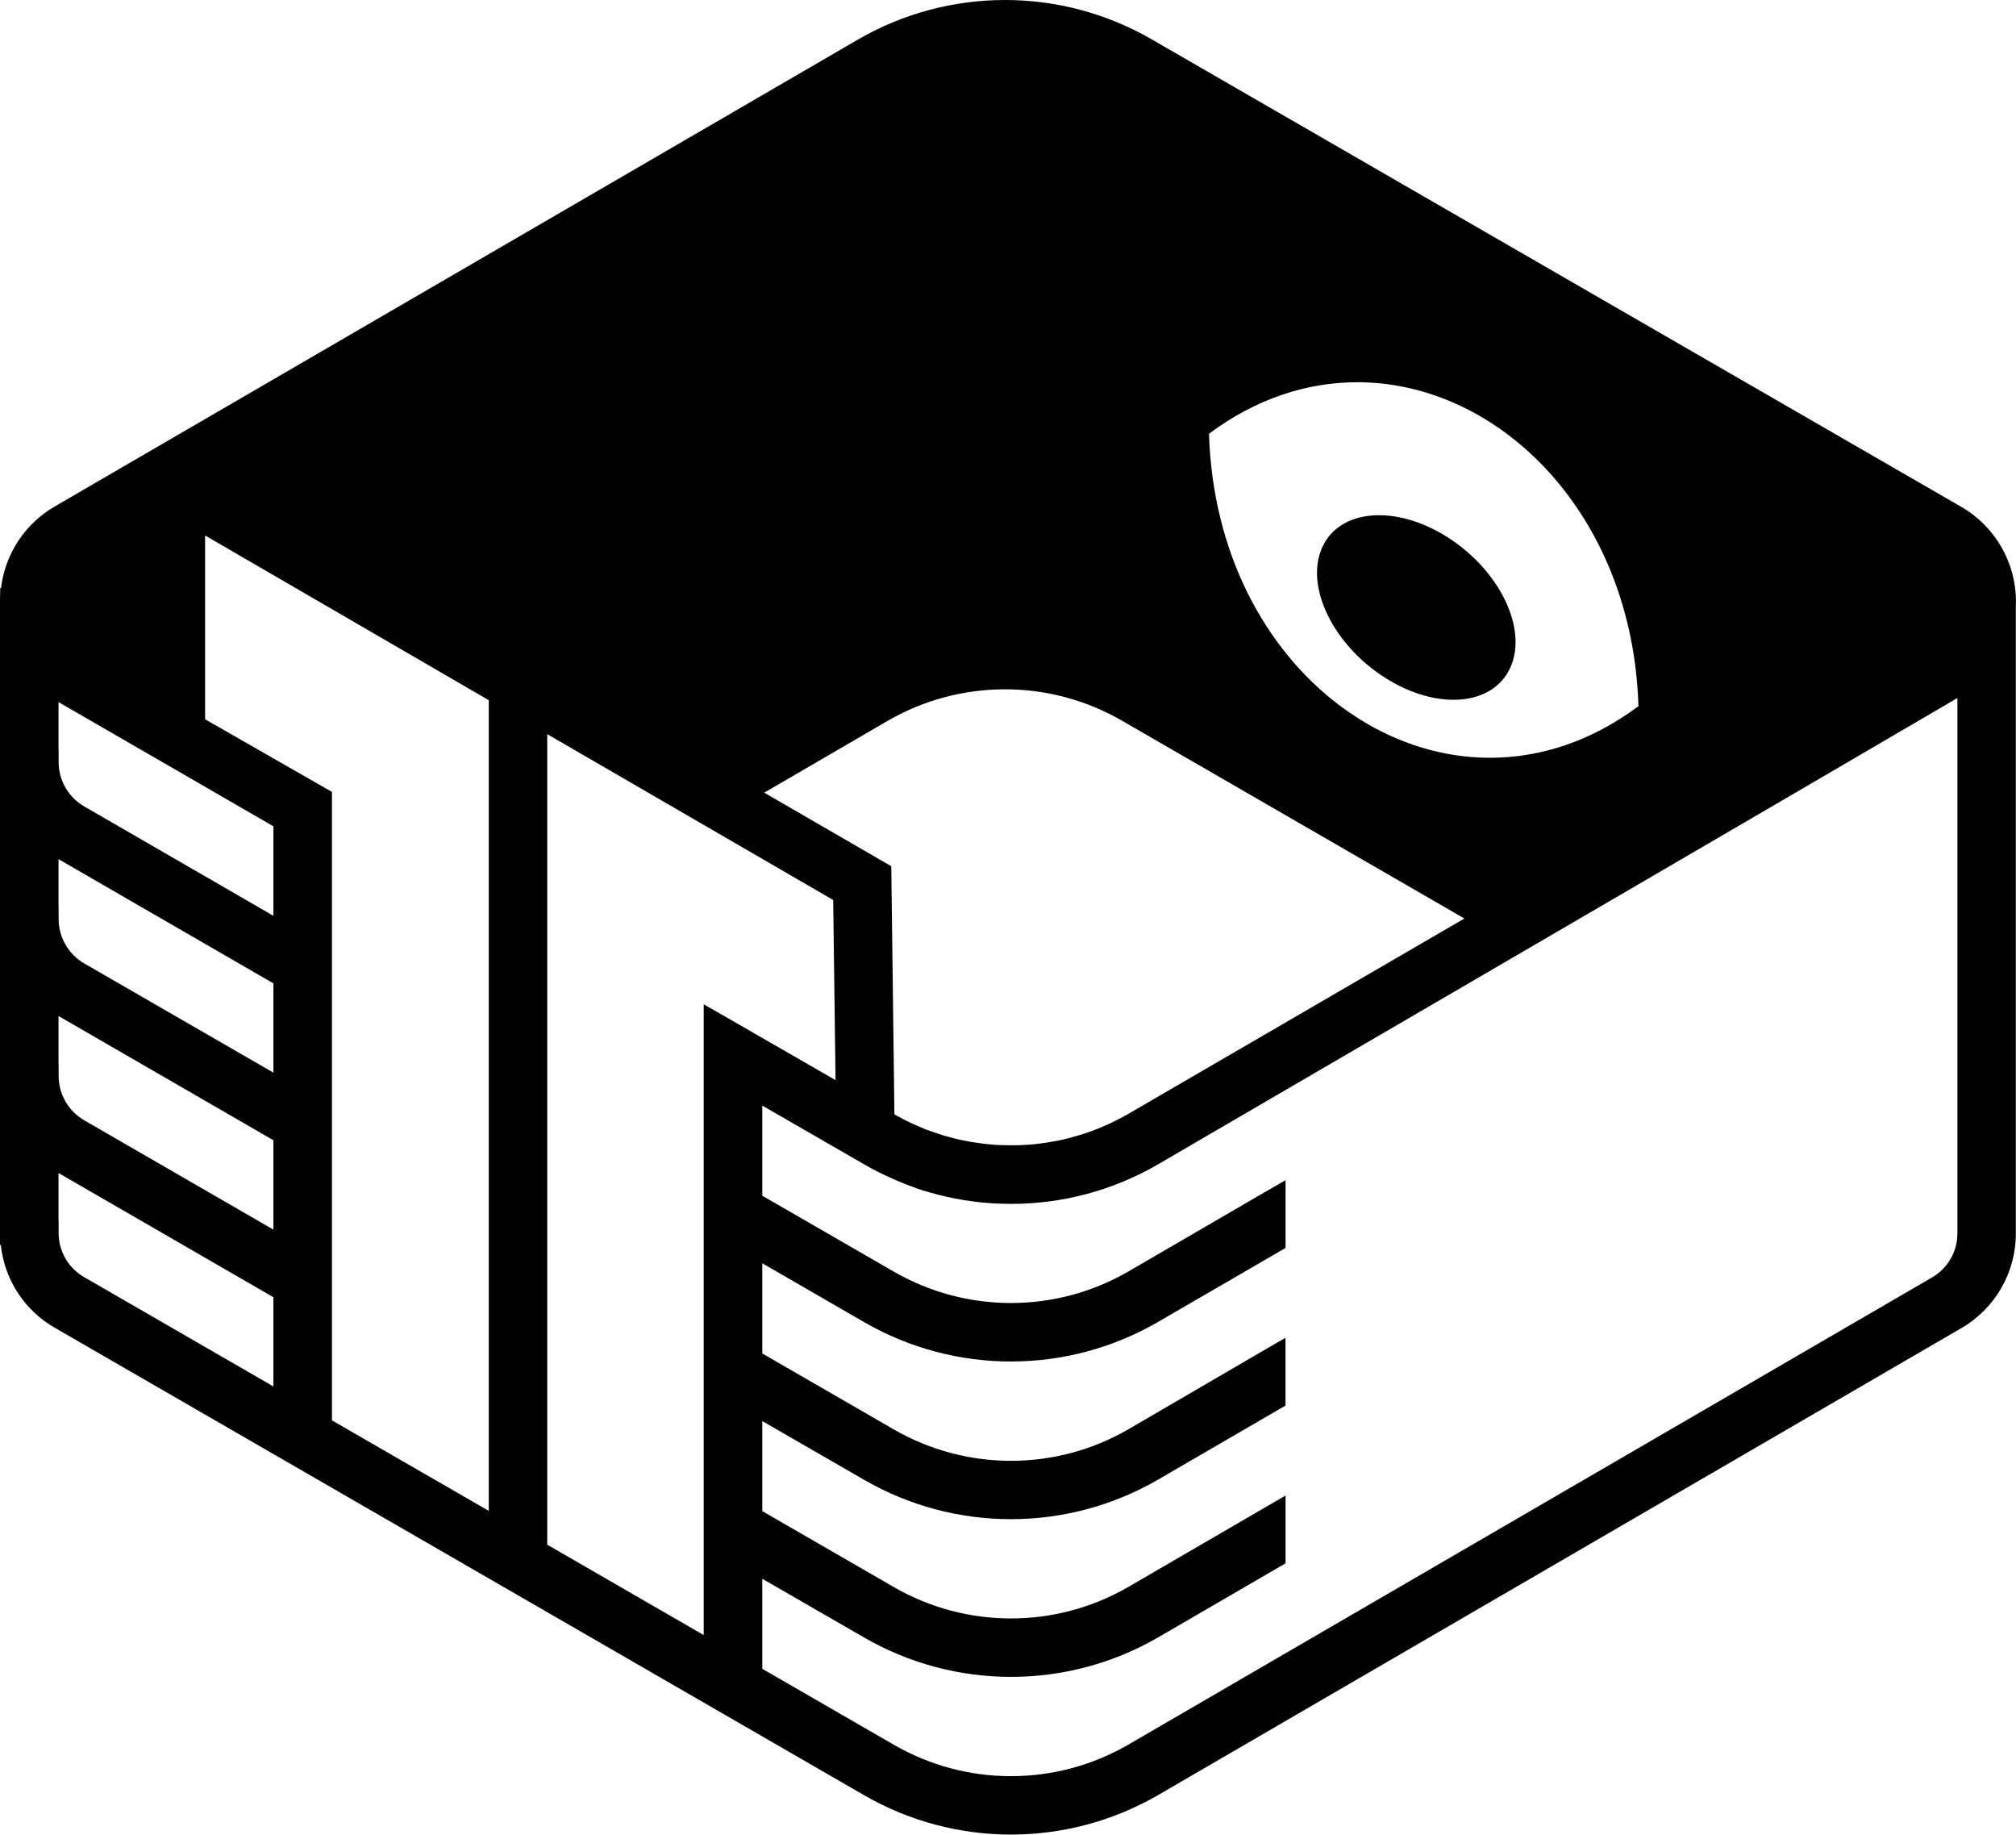
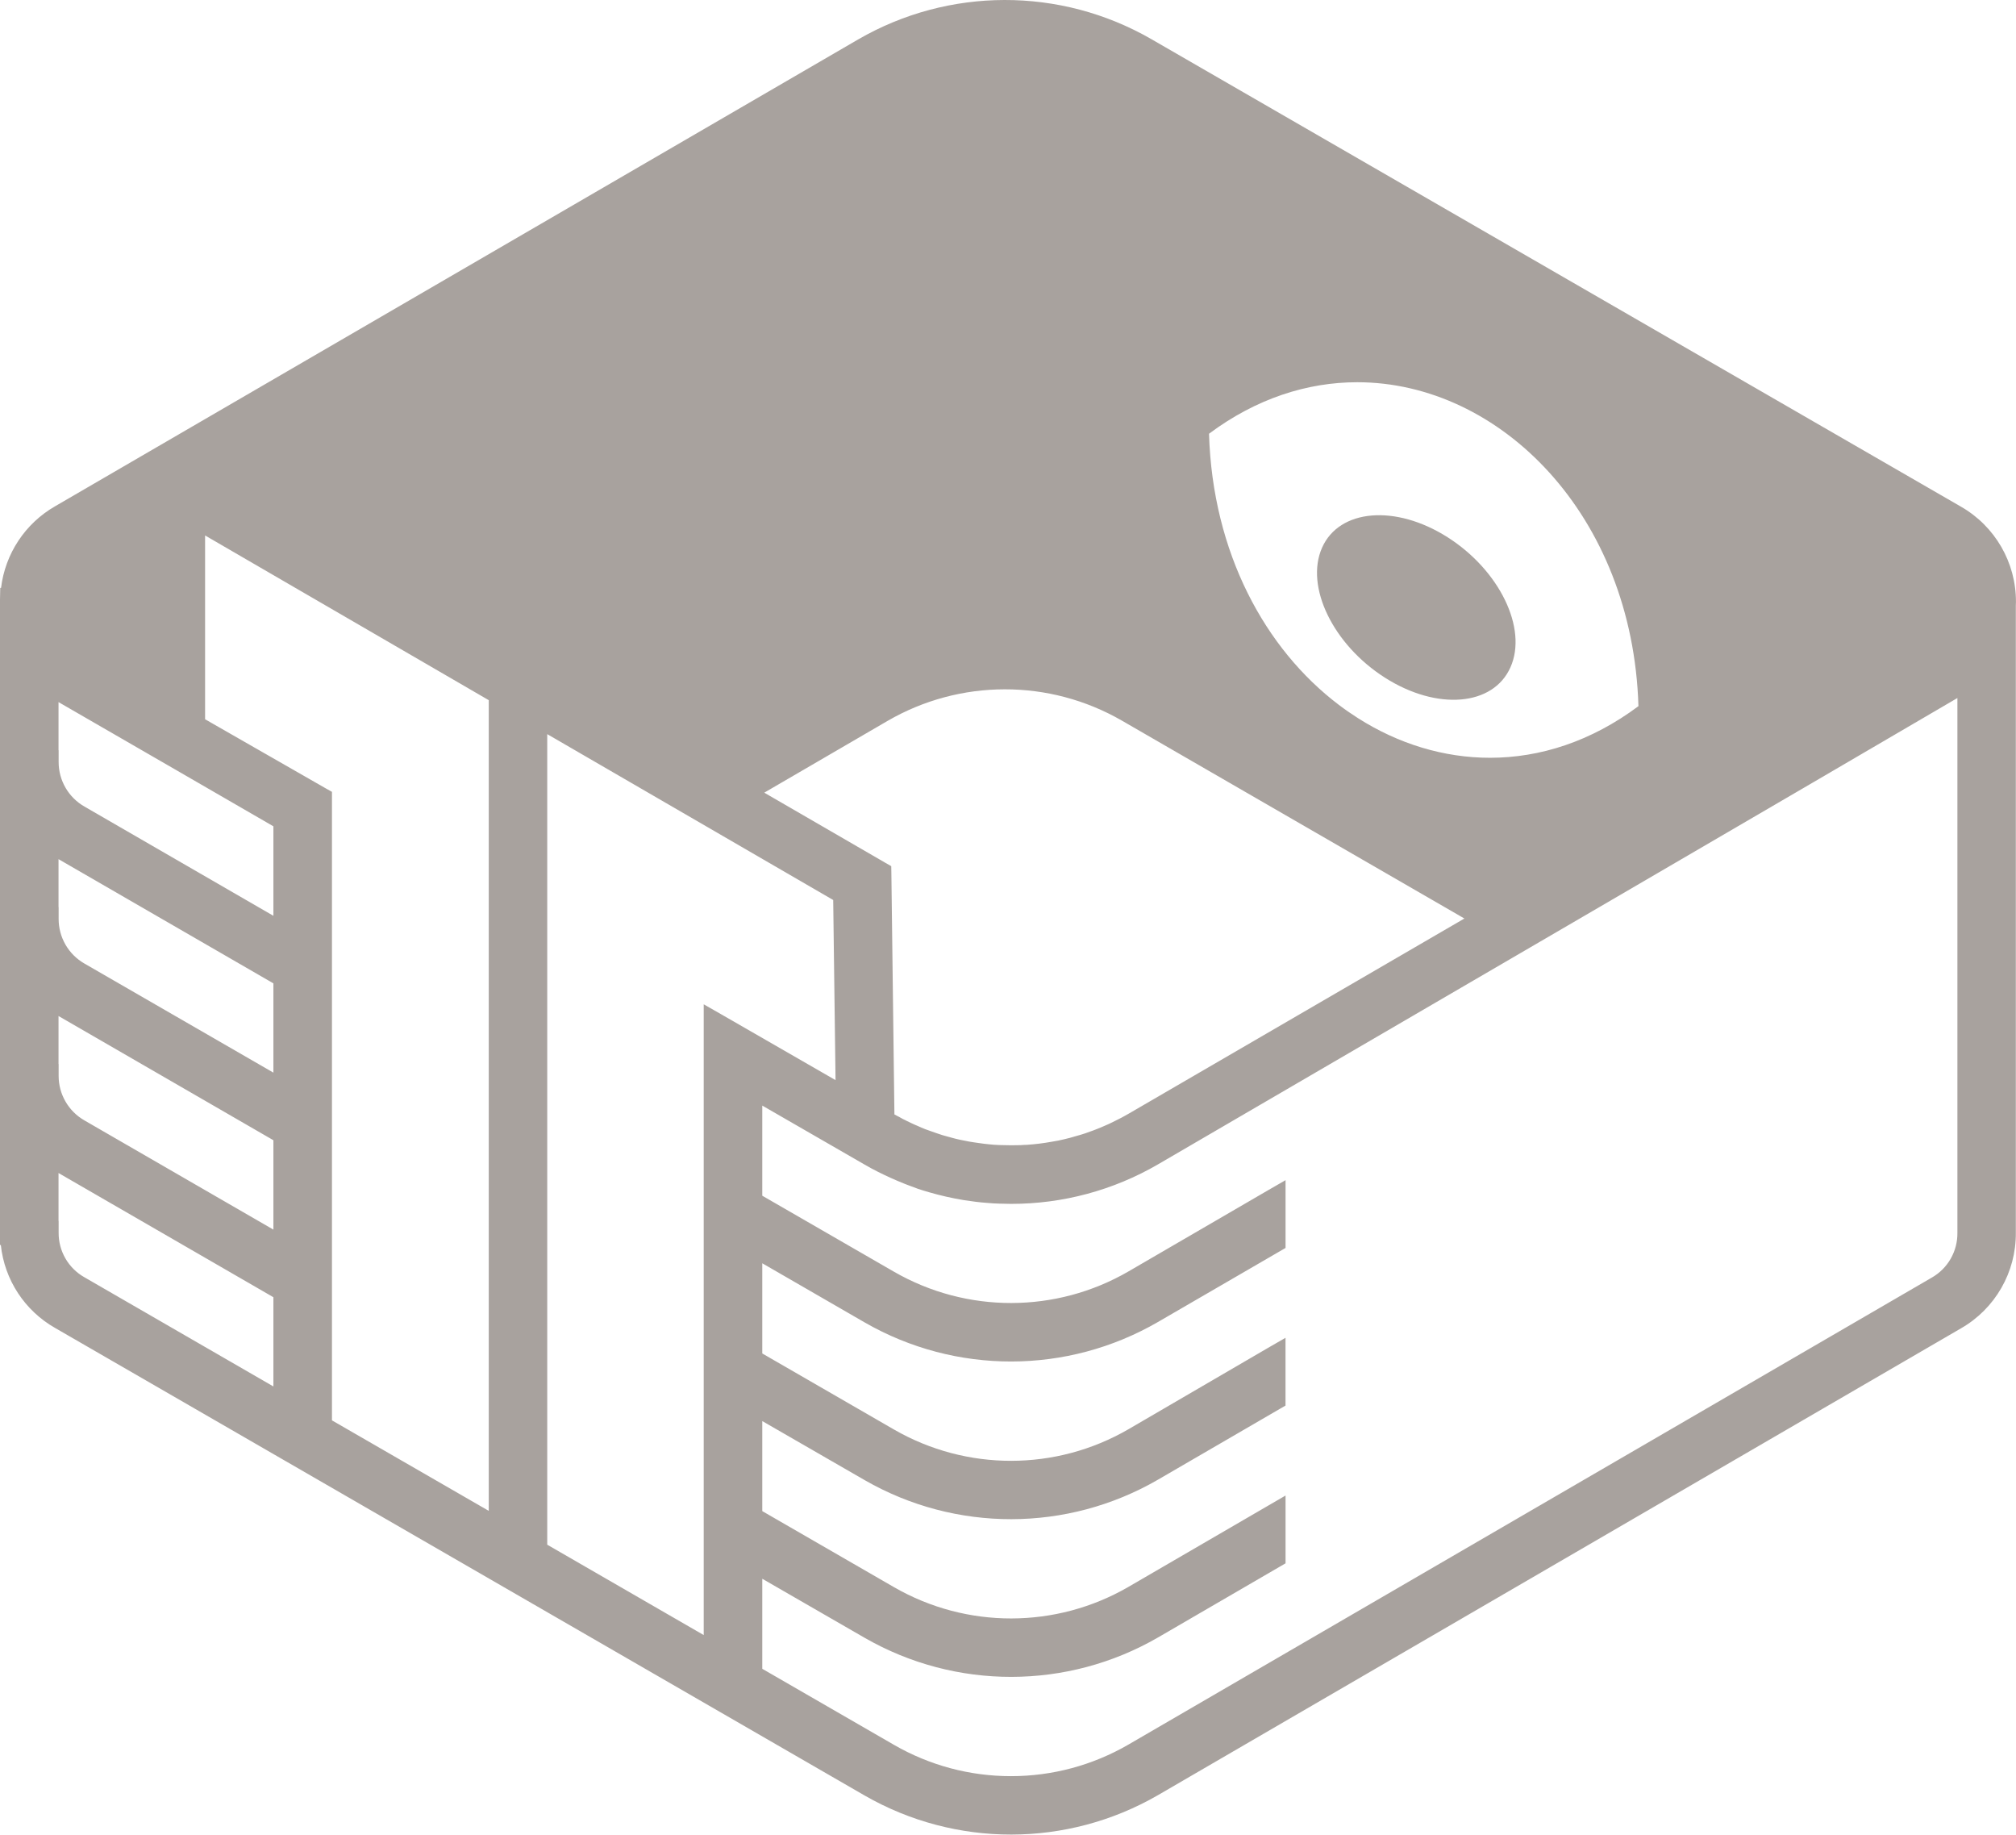
<svg xmlns="http://www.w3.org/2000/svg" viewBox="0 0 1594.33 1450.5">
  <defs>
-     <style>.cls-1{fill:#010101;}</style>
+     <style>.cls-1{fill:#a8a29e;}</style>
  </defs>
  <g id="Layer_2" data-name="Layer 2">
    <g id="Layer_1-2" data-name="Layer 1">
      <path class="cls-1" d="M1550.64,400.5,910.32,30.82a231.9,231.9,0,0,0-231.68.37L43.5,400.32A86.35,86.35,0,0,0,.83,464.83H.19L0,474.09V984.37H.65a85.82,85.82,0,0,0,43,65.62l640.23,369.68a232.33,232.33,0,0,0,231.77-.27l635.14-369.13a86.35,86.35,0,0,0,43.41-75.62v-496a26.56,26.56,0,0,0,.09-2.68A86.48,86.48,0,0,0,1550.64,400.5ZM799.53,1404.31a184.68,184.68,0,0,1-92.47-24.71l-104.22-60.16v-71.19L683.92,1295a232.36,232.36,0,0,0,231.77-.28l96.35-56,4.63-2.68v-53.6l-13.88,8.06-110.33,64.14a185.33,185.33,0,0,1-185.4.28l-104.22-60.16v-71.18l81.08,46.74a232.07,232.07,0,0,0,231.77-.37L1012,1114l4.63-2.68v-53.59l-13.88,8L892.46,1130a185.27,185.27,0,0,1-185.4.28l-104.22-60.16V998.81l81.08,46.83a232,232,0,0,0,231.77-.37l96.35-55.9,4.63-2.69V933.09l-13.88,8-110.33,64.15a185.33,185.33,0,0,1-185.4.28L602.84,945.4V874.13l81.08,46.74c3.42,2,6.76,3.8,10.09,5.46,6.94,3.52,14,6.67,20.92,9.45a17.47,17.47,0,0,0,2.12.83c1.21.46,2.32.92,3.43,1.29,1.48.56,3.43,1.3,5.37,2,3,1,6,1.94,9,2.78a237.89,237.89,0,0,0,27.41,6.2c3.14.46,6.2.92,9.25,1.29s6.39.74,9.53.93c2.87.28,6.11.46,9.26.55s6.2.19,9.26.19a230.68,230.68,0,0,0,116.16-31.2c135.87-79.13,549.06-319.88,632.27-368.75V974.65a40.17,40.17,0,0,1-20.36,35.54L892.46,1379.32A184.82,184.82,0,0,1,799.53,1404.31Zm273.79-1102.1c113,0,217.88,104.87,222.42,256.11-37.49,28-77.94,40.82-117.37,40.82-36.75,0-72.66-11.11-104.5-31.38-5.09-3.24-10.18-6.76-15.18-10.55-58.12-44.06-99.77-120.14-102.55-214.28C993.53,315,1034,302.21,1073.32,302.21ZM701.88,570a185.11,185.11,0,0,1,185.3-.27L1158.1,726.22,892.46,880.61c-3.8,2.22-7.32,4.07-10.83,5.74-3.06,1.57-6.2,3.06-9.81,4.53-2.59,1.11-4.82,2-7.13,2.87-2.13.74-4.35,1.58-6.48,2.32-2.5.83-4.91,1.57-7.41,2.22-3,.92-6,1.76-9.34,2.5-3.06.74-6.21,1.39-9.81,1.94a178.7,178.7,0,0,1-19.35,2.41l-2.59.09-2.78.18c-2.31,0-4.9.1-7.4.1-3.15,0-6.3-.1-9.54-.19-3-.09-5.74-.37-8.42-.64s-5-.56-7.41-.93-5-.65-7.4-1.11c-5.18-.93-10-1.94-14.63-3.24l-1.2-.37h-.09c-3.88-1-7.31-2-10.37-3.15s-5.74-1.94-8.51-3c-2.41-.93-4.35-1.76-6.3-2.69-1.75-.73-3.33-1.39-4.81-2.13-1.66-.74-3-1.38-4.44-2.13l-.19-.18-.27-.09a35.13,35.13,0,0,1-4.08-2.13l-.18-.09-.28-.19c-1.39-.65-2.69-1.39-4.07-2.13l-2.41-191-.09-5.28-4.53-2.59-95.9-55.53Zm-485.66,526.2L66.83,1009.91a40.12,40.12,0,0,1-20.46-35.35V965.3h-.09V927.45l169.94,98.2Zm0-124L66.83,885.88a40.53,40.53,0,0,1-20.46-35.35v-9.26h-.09V803.32l169.94,98.21Zm0-124.12L66.83,761.86a40.58,40.58,0,0,1-20.46-35.45v-9.26h-.09V679.29L216.22,777.5Zm0-124L66.83,637.73a40.53,40.53,0,0,1-20.46-35.35v-9.26h-.09v-38l94.41,54.52,75.53,43.69Zm170.31,470.48-124-71.55V626.07l-4.63-2.59-95.71-54.8V423.37L386.53,553.6Zm170-400.5v498.7l-123.75-71.45V580.44L658.93,711.59,660.78,854l-90.34-52Z" />
      <path class="cls-1" d="M1194.54,527.57c-13.6,30.73-58,34.43-99.13,8.33s-63.49-72.1-49.89-102.83,58.13-34.43,99.23-8.33S1208.24,496.84,1194.54,527.57Z" />
    </g>
  </g>
</svg>
